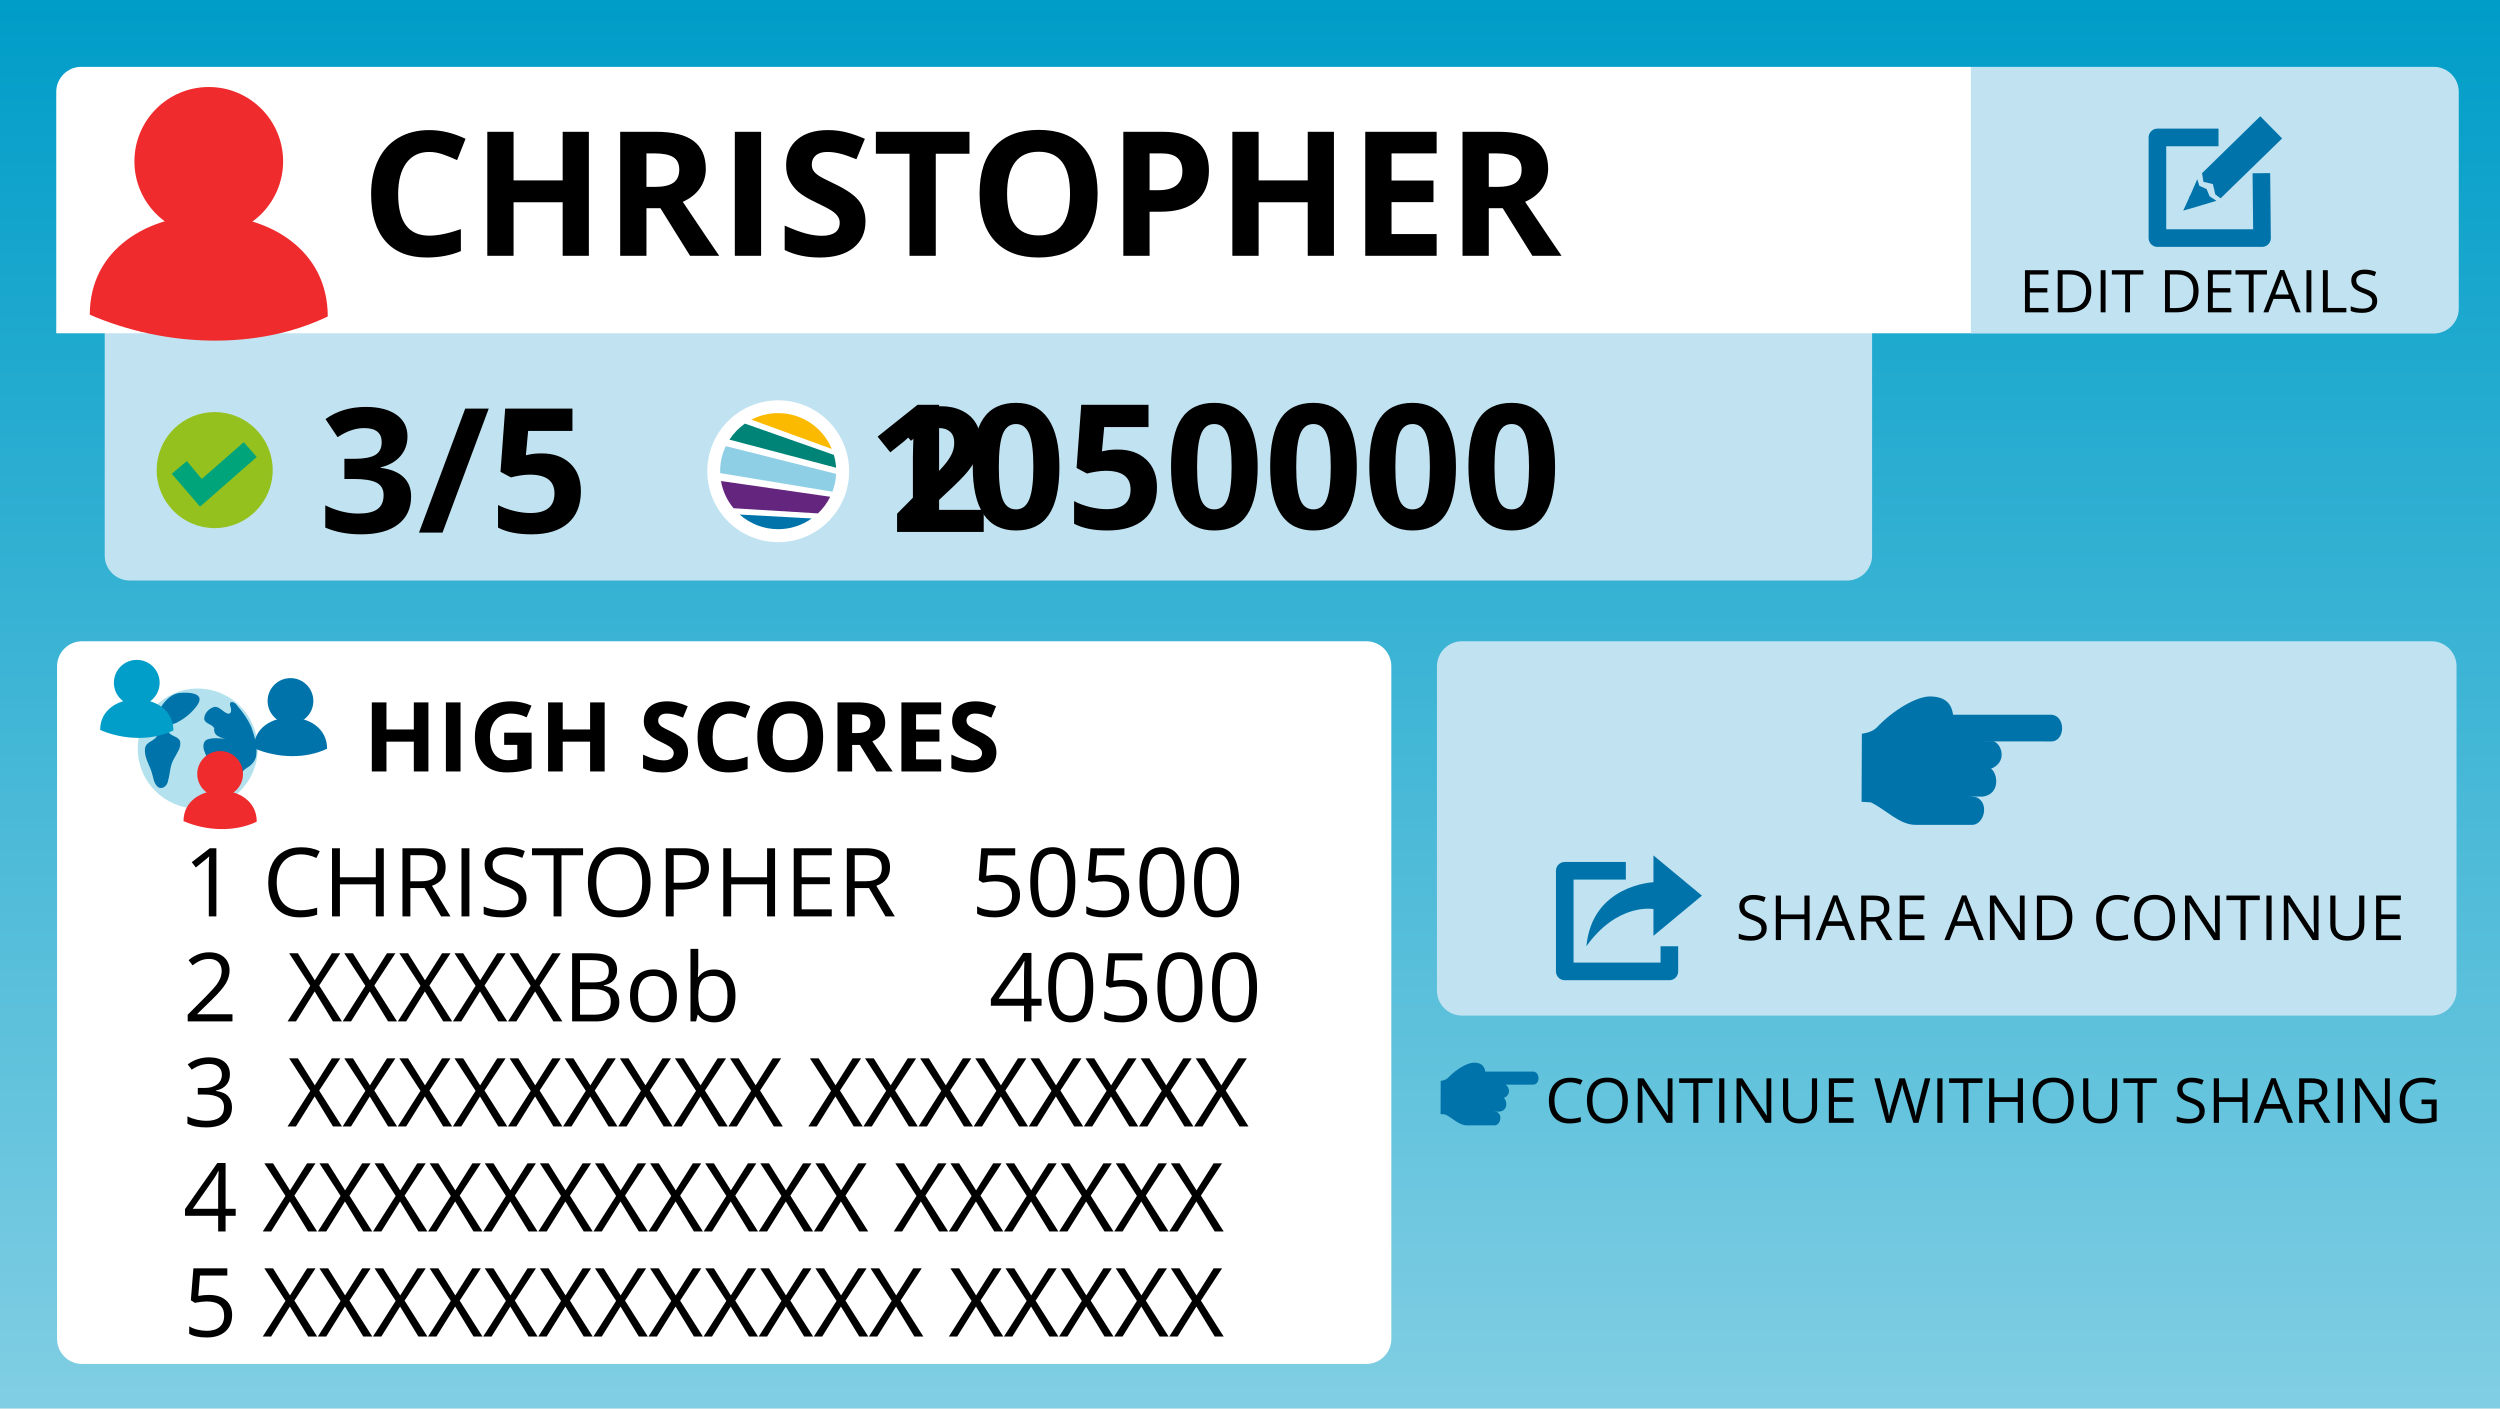
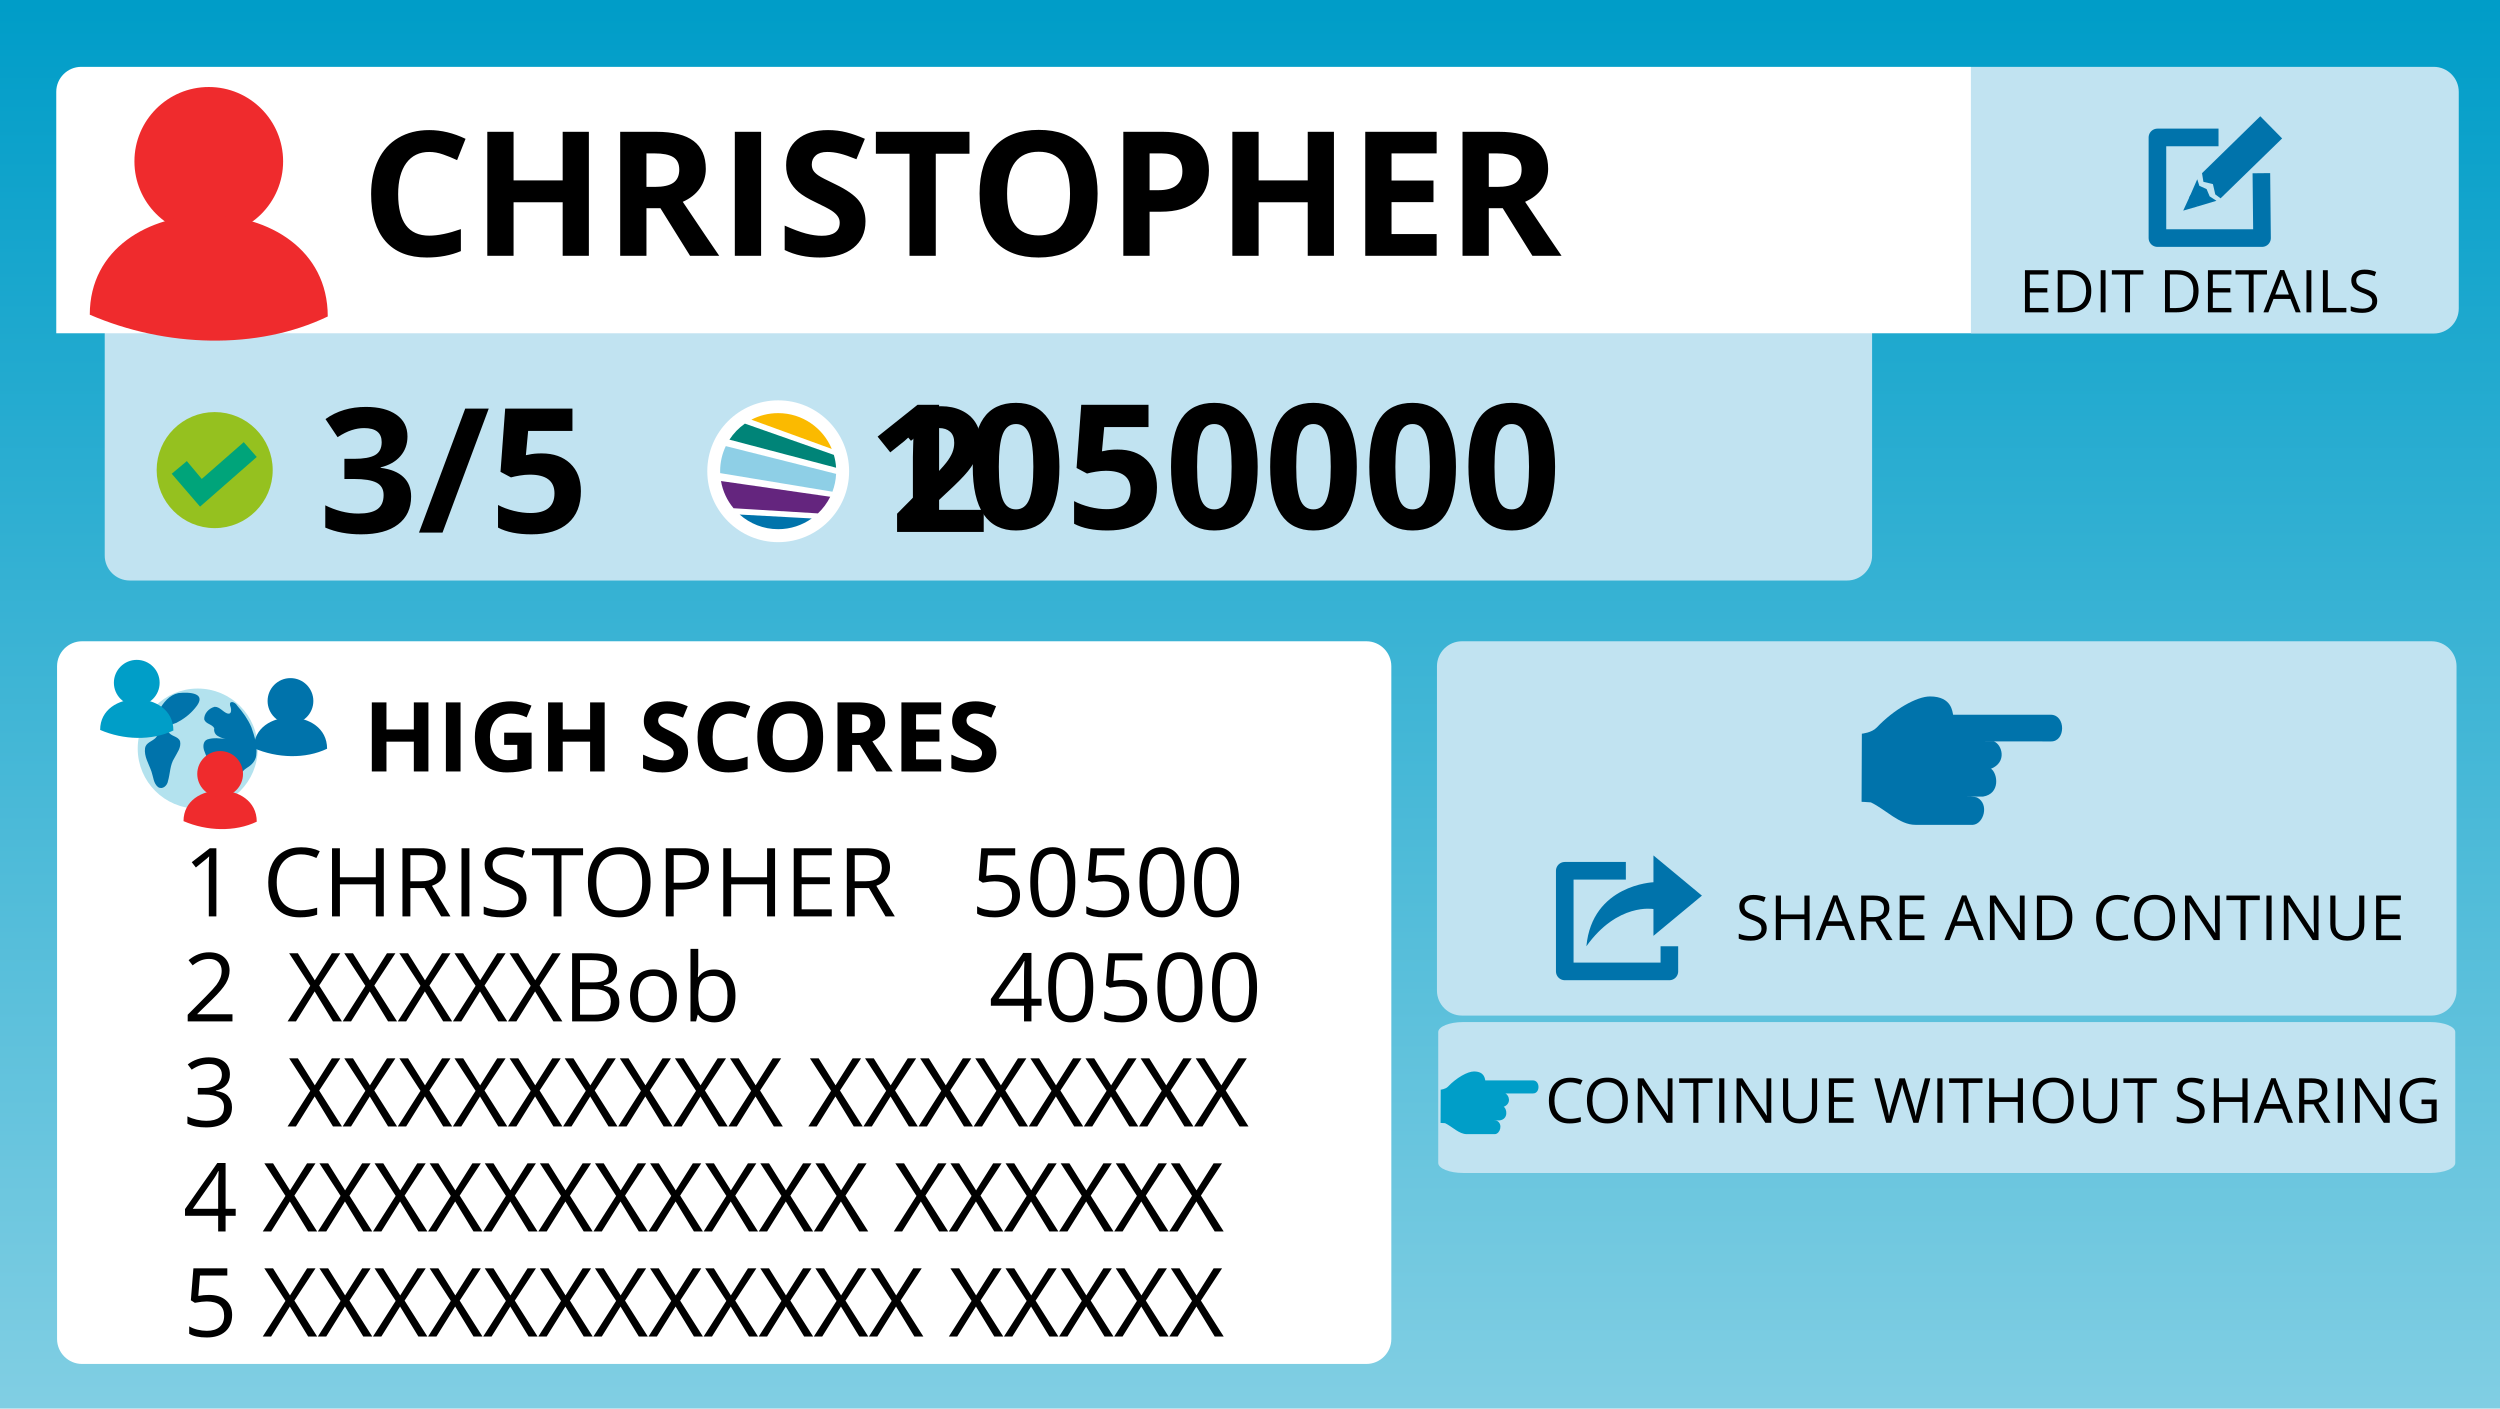
<svg xmlns="http://www.w3.org/2000/svg" xmlns:xlink="http://www.w3.org/1999/xlink" width="568" height="320" id="svg2" version="1.1">
  <defs id="defs4">
    <linearGradient id="linearGradient4004">
      <stop style="stop-color:#c1e3f1;stop-opacity:1;" offset="0" id="stop4006" />
      <stop style="stop-color:#c1e3f1;stop-opacity:0;" offset="1" id="stop4008" />
    </linearGradient>
    <linearGradient id="linearGradient4134">
      <stop style="stop-color:#009ec8;stop-opacity:1;" offset="0" id="stop4136" />
      <stop style="stop-color:#8ecfe6;stop-opacity:1;" offset="1" id="stop4138" />
    </linearGradient>
    <linearGradient id="linearGradient4227">
      <stop id="stop4229" offset="0" style="stop-color:#ffffff;stop-opacity:1;" />
      <stop id="stop4231" offset="1" style="stop-color:#ffffff;stop-opacity:0;" />
    </linearGradient>
    <linearGradient id="linearGradient4235">
      <stop style="stop-color:#ffffff;stop-opacity:1;" offset="0" id="stop4237" />
      <stop style="stop-color:#ffffff;stop-opacity:0;" offset="1" id="stop4239" />
    </linearGradient>
    <linearGradient id="linearGradient4241">
      <stop id="stop4243" offset="0" style="stop-color:#ffffff;stop-opacity:1;" />
      <stop id="stop4245" offset="1" style="stop-color:#8ecfe6;stop-opacity:1;" />
    </linearGradient>
    <linearGradient id="linearGradient4267">
      <stop style="stop-color:#ffffff;stop-opacity:1;" offset="0" id="stop4269" />
      <stop style="stop-color:#f6aa8b;stop-opacity:1;" offset="1" id="stop4271" />
    </linearGradient>
    <linearGradient id="linearGradient4273">
      <stop style="stop-color:#ffffff;stop-opacity:1;" offset="0" id="stop4275" />
      <stop style="stop-color:#00a47a;stop-opacity:1;" offset="1" id="stop4277" />
    </linearGradient>
    <linearGradient xlink:href="#linearGradient4004" id="linearGradient4021" gradientUnits="userSpaceOnUse" x1="284.655" y1="143.194" x2="284.655" y2="188.98" />
    <linearGradient xlink:href="#linearGradient4004" id="linearGradient4034" gradientUnits="userSpaceOnUse" x1="284.655" y1="143.194" x2="284.655" y2="188.98" />
    <linearGradient xlink:href="#linearGradient4004" id="linearGradient4048" gradientUnits="userSpaceOnUse" x1="284.655" y1="143.194" x2="284.655" y2="188.98" />
    <clipPath id="clipPath4275" clipPathUnits="userSpaceOnUse">
      <path id="path4277" d="M 0,320 568,320 568,0 0,0 0,320 Z" />
    </clipPath>
    <clipPath id="clipPath4283" clipPathUnits="userSpaceOnUse">
      <path id="path4285" d="m 0,319.995 568,0 0,-319.99 -568,0 L 0,319.995 Z" />
    </clipPath>
    <clipPath id="clipPath4287" clipPathUnits="userSpaceOnUse">
      <path id="path4289" d="m 0,319.995 568,0 0,-319.99 -568,0 0,319.99 z" />
    </clipPath>
    <linearGradient id="linearGradient4291" spreadMethod="pad" gradientTransform="matrix(-1.4e-5,-319.9902,-319.9902,1.4e-5,283.9995,319.9951)" gradientUnits="userSpaceOnUse" y2="0" x2="1" y1="0" x1="0">
      <stop id="stop4293" offset="0" style="stop-opacity:1;stop-color:#009dc8" />
      <stop id="stop4295" offset="1" style="stop-opacity:1;stop-color:#80cee3" />
    </linearGradient>
    <clipPath id="clipPath4323" clipPathUnits="userSpaceOnUse">
      <path id="path4325" d="m 83.253,285.794 185.954,0 0,-70.713 -185.954,0 0,70.713 z" />
    </clipPath>
    <clipPath id="clipPath4327" clipPathUnits="userSpaceOnUse">
      <path id="path4329" d="m 83.253,285.794 185.954,0 0,-70.713 -185.954,0 0,70.713 z" />
    </clipPath>
    <clipPath id="clipPath4351" clipPathUnits="userSpaceOnUse">
      <path id="path4353" d="m 460.187,257.655 84.672,0 0,-16.156 -84.672,0 0,16.156 z" />
    </clipPath>
    <clipPath id="clipPath4355" clipPathUnits="userSpaceOnUse">
      <path id="path4357" d="m 460.187,257.655 84.672,0 0,-16.156 -84.672,0 0,16.156 z" />
    </clipPath>
    <clipPath id="clipPath4403" clipPathUnits="userSpaceOnUse">
      <path id="path4405" d="m 83.253,238.896 145.969,0 0,-32.313 -145.969,0 0,32.313 z" />
    </clipPath>
    <clipPath id="clipPath4407" clipPathUnits="userSpaceOnUse">
      <path id="path4409" d="m 83.253,238.896 145.969,0 0,-32.313 -145.969,0 0,32.313 z" />
    </clipPath>
    <clipPath id="clipPath4439" clipPathUnits="userSpaceOnUse">
      <path id="path4441" d="m 298.917,239.345 46.187,0 0,-32.313 -46.187,0 0,32.313 z" />
    </clipPath>
    <clipPath id="clipPath4443" clipPathUnits="userSpaceOnUse">
      <path id="path4445" d="m 298.917,239.345 46.187,0 0,-32.313 -46.187,0 0,32.313 z" />
    </clipPath>
    <clipPath id="clipPath4487" clipPathUnits="userSpaceOnUse">
      <path id="path4489" d="m 412.891,239.345 16.218,0 0,-32.313 -16.218,0 0,32.313 z" />
    </clipPath>
    <clipPath id="clipPath4491" clipPathUnits="userSpaceOnUse">
      <path id="path4493" d="m 412.891,239.345 16.218,0 0,-32.313 -16.218,0 0,32.313 z" />
    </clipPath>
    <clipPath id="clipPath4519" clipPathUnits="userSpaceOnUse">
      <path id="path4521" d="m 84.239,168.667 94.199,0 0,-20.195 -94.199,0 0,20.195 z" />
    </clipPath>
    <clipPath id="clipPath4523" clipPathUnits="userSpaceOnUse">
      <path id="path4525" d="m 84.239,168.667 94.199,0 0,-20.195 -94.199,0 0,20.195 z" />
    </clipPath>
    <clipPath id="clipPath4547" clipPathUnits="userSpaceOnUse">
      <path id="path4549" d="m 22.753,127.63 284.867,0 0,-90.176 -284.867,0 0,90.176 z" />
    </clipPath>
    <clipPath id="clipPath4551" clipPathUnits="userSpaceOnUse">
      <path id="path4553" d="m 22.753,127.63 284.867,0 0,-90.176 -284.867,0 0,90.176 z" />
    </clipPath>
    <clipPath id="clipPath4621" clipPathUnits="userSpaceOnUse">
      <path id="path4623" d="m 391.368,135.198 142.959,0 0,-20.195 -142.959,0 0,20.195 z" />
    </clipPath>
    <clipPath id="clipPath4645" clipPathUnits="userSpaceOnUse">
      <path id="path4647" d="m 353.38,92.593 201.187,0 0,-16.156 -201.187,0 0,16.156 z" />
    </clipPath>
    <clipPath id="clipPath4649" clipPathUnits="userSpaceOnUse">
      <path id="path4651" d="m 353.38,92.593 201.187,0 0,-16.156 -201.187,0 0,16.156 z" />
    </clipPath>
  </defs>
  <g id="layer15" style="display:inline" transform="translate(598.007,2.512126)">
    <g style="display:inline" id="g4279" transform="matrix(1,0,0,-1.000031,-598.007,317.4929)">
      <g id="g4281" />
      <g id="g4297">
        <g clip-path="url(#clipPath4283)" id="g4299">
          <g id="g4301">
            <g clip-path="url(#clipPath4287)" id="g4303">
              <g id="g4305">
                <g id="g4307">
                  <path d="m 0,319.995 568,0 0,-319.99 -568,0 0,319.99 z" style="fill:url(#linearGradient4291);stroke:none" id="path4309" />
                </g>
              </g>
            </g>
          </g>
        </g>
      </g>
    </g>
  </g>
  <g id="layer6" style="display:inline" transform="translate(598.007,2.512126)">
    <g id="g4613" transform="matrix(1,0,0,-1.000031,-39.88304,222.5574)" style="display:inline;fill:#c1e3f1">
      <path d="m 0,0 c 0,-3.118 -2.551,-5.669 -5.669,-5.669 l -220.31,0 c -3.118,0 -5.668,2.551 -5.668,5.669 l 0,73.701 c 0,3.118 2.55,5.669 5.668,5.669 l 220.31,0 C -2.551,79.37 0,76.819 0,73.701 L 0,0 Z" style="fill:#c1e3f1;fill-opacity:1;fill-rule:nonzero;stroke:none" id="path4615" />
    </g>
    <g style="display:inline" id="g4633" transform="matrix(1,0,0,-1.000031,-228.6125,195.327)">
      <path d="m 0,0 -13.881,0 0,-22.865 23.768,0 -0.001,5.717" style="fill:none;stroke:#0073ab;stroke-width:4;stroke-linecap:butt;stroke-linejoin:round;stroke-miterlimit:4;stroke-dasharray:none;stroke-opacity:1" id="path4635" />
    </g>
    <g id="g4637" transform="matrix(1,0,0,-1.000031,-237.5793,212.476)" style="display:inline;fill:#0073ab">
      <path d="m 0,0 c 1.312,13.996 15.234,14.543 15.234,14.543 l 0,6.091 11.018,-9.136 -11.018,-9.136 0,6.091 C 15.236,8.453 7.084,9.938 0,0" style="fill:#0073ab;fill-opacity:1;fill-rule:nonzero;stroke:none" id="path4639" />
    </g>
    <g id="g4669" transform="matrix(1,0,0,-1.000031,-174.9953,164.1854)" style="display:inline;fill:#0073ab">
      <path d="m 0,0 c 0,0 2.254,0.206 3.4,1.422 3.807,4.035 9.061,7.057 12.104,7.044 5.027,-0.018 5.045,-3.608 5.236,-4.154 l 22.194,0 c 3.455,-0.063 3.386,-6.148 0,-6.072 -4.45,0 -12.305,0.043 -16.793,0 l 3.875,0 c 1.798,-0.652 3.109,-4.728 -0.746,-6.234 -0.727,-0.01 -2.387,0 -3.157,0 l 3.285,0 c 1.446,-1.051 2.141,-5.649 -1.875,-6.297 -0.179,-0.007 -3.638,0.02 -4,0 0.207,-0.008 2.19,0.033 2.692,-0.222 2.814,-1.526 1.443,-5.99 -0.961,-6.192 l -13.094,0 c -3.635,0 -6.695,3.464 -10.117,5.103 -0.848,0.076 -2.105,0.129 -2.105,0.129 L 0,0 Z" style="fill:#0073ab;fill-opacity:1;fill-rule:nonzero;stroke:none" id="path4671" />
    </g>
-     <text id="text5600" y="211.066" x="-203.7" style="font-style:normal;font-variant:normal;font-weight:normal;font-stretch:normal;font-size:14.151px;line-height:110%;font-family:'Open Sans';-inkscape-font-specification:'Open Sans';text-align:start;writing-mode:lr-tb;text-anchor:start;display:inline;opacity:1;fill:#000000;fill-opacity:1;fill-rule:nonzero;stroke:none;stroke-width:1.8;stroke-linecap:round;stroke-linejoin:round;stroke-miterlimit:4;stroke-dasharray:none;stroke-dashoffset:0;stroke-opacity:1" xml:space="preserve">
+     <text id="shareAndContinue" y="211.066" x="-203.7" style="font-style:normal;font-variant:normal;font-weight:normal;font-stretch:normal;font-size:14.151px;line-height:110%;font-family:'Open Sans';-inkscape-font-specification:'Open Sans';text-align:start;writing-mode:lr-tb;text-anchor:start;display:inline;opacity:1;fill:#000000;fill-opacity:1;fill-rule:nonzero;stroke:none;stroke-width:1.8;stroke-linecap:round;stroke-linejoin:round;stroke-miterlimit:4;stroke-dasharray:none;stroke-dashoffset:0;stroke-opacity:1" xml:space="preserve">
      <tspan y="211.066" x="-203.7" id="tspan5602">SHARE AND CONTINUE</tspan>
    </text>
  </g>
  <g id="layer7" style="display:inline" transform="translate(598.007,2.512126)">
-     <g id="g4673" transform="matrix(1,0,0,-1.000031,-270.6789,243.058)" style="display:inline;fill:#0073ab">
-       <path d="m 0,0 c 0,0 1.102,0.101 1.66,0.694 1.86,1.97 4.424,3.446 5.91,3.44 2.455,-0.009 2.465,-1.762 2.557,-2.029 l 10.838,0 c 1.687,-0.031 1.654,-3.001 0,-2.964 -2.174,0 -6.008,0.02 -8.199,0 l 1.89,0 c 0.879,-0.319 1.52,-2.309 -0.363,-3.044 -0.355,-0.005 -1.166,0 -1.541,0 l 1.603,0 c 0.706,-0.514 1.045,-2.758 -0.916,-3.076 -0.087,-0.002 -1.775,0.01 -1.953,0 0.102,-0.003 1.071,0.017 1.315,-0.108 1.375,-0.745 0.705,-2.925 -0.469,-3.023 l -6.395,0 c -1.773,0 -3.269,1.691 -4.939,2.492 -0.414,0.036 -1.027,0.062 -1.027,0.062 L 0,0 Z" style="fill:#0073ab;fill-opacity:1;fill-rule:nonzero;stroke:none" id="path4675" />
-     </g>
-     <g style="display:inline;fill:none" transform="matrix(1,0,0,-0.4031704,-41.0366,261.7012)" id="g5590">
-       <path id="path5592" style="fill:none;fill-opacity:1;fill-rule:nonzero;stroke:none" d="m 0,0 c 0,-3.118 -2.551,-5.669 -5.669,-5.669 l -220.31,0 c -3.118,0 -5.668,2.551 -5.668,5.669 l 0,73.701 c 0,3.118 2.55,5.669 5.668,5.669 l 220.31,0 C -2.551,79.37 0,76.819 0,73.701 L 0,0 Z" />
-     </g>
-     <text xml:space="preserve" style="font-style:normal;font-variant:normal;font-weight:normal;font-stretch:normal;font-size:14.151px;line-height:110%;font-family:'Open Sans';-inkscape-font-specification:'Open Sans';text-align:start;writing-mode:lr-tb;text-anchor:start;opacity:1;fill:#000000;fill-opacity:1;fill-rule:nonzero;stroke:none;stroke-width:1.8;stroke-linecap:round;stroke-linejoin:round;stroke-miterlimit:4;stroke-dasharray:none;stroke-dashoffset:0;stroke-opacity:1" x="-246.959" y="252.594" id="text5596">
+     <g style="display:inline;fill:#c1e3f1" transform="matrix(0.9975101,0,0,-0.4031704,-40.17143,261.7012)" id="g5590">
+       <path id="path5592" style="fill:#c1e3f1;fill-opacity:1;fill-rule:nonzero;stroke:none" d="m 0,0 c 0,-3.118 -2.551,-5.669 -5.669,-5.669 l -220.31,0 c -3.118,0 -5.668,2.551 -5.668,5.669 l 0,73.701 c 0,3.118 2.55,5.669 5.668,5.669 l 220.31,0 C -2.551,79.37 0,76.819 0,73.701 L 0,0 Z" />
+     </g>
+     <g id="g4673" transform="matrix(1,0,0,-1.000031,-270.6789,245.058)" style="display:inline;fill:#009ec8">
+       <path d="m 0,0 c 0,0 1.102,0.101 1.66,0.694 1.86,1.97 4.424,3.446 5.91,3.44 2.455,-0.009 2.465,-1.762 2.557,-2.029 l 10.838,0 c 1.687,-0.031 1.654,-3.001 0,-2.964 -2.174,0 -6.008,0.02 -8.199,0 l 1.89,0 c 0.879,-0.319 1.52,-2.309 -0.363,-3.044 -0.355,-0.005 -1.166,0 -1.541,0 l 1.603,0 c 0.706,-0.514 1.045,-2.758 -0.916,-3.076 -0.087,-0.002 -1.775,0.01 -1.953,0 0.102,-0.003 1.071,0.017 1.315,-0.108 1.375,-0.745 0.705,-2.925 -0.469,-3.023 l -6.395,0 c -1.773,0 -3.269,1.691 -4.939,2.492 -0.414,0.036 -1.027,0.062 -1.027,0.062 L 0,0 Z" style="fill:#009ec8;fill-opacity:1;fill-rule:nonzero;stroke:none" id="path4675" />
+     </g>
+     <text xml:space="preserve" style="font-style:normal;font-variant:normal;font-weight:normal;font-stretch:normal;font-size:14.151px;line-height:110%;font-family:'Open Sans';-inkscape-font-specification:'Open Sans';text-align:start;writing-mode:lr-tb;text-anchor:start;display:inline;opacity:1;fill:#000000;fill-opacity:1;fill-rule:nonzero;stroke:none;stroke-width:1.8;stroke-linecap:round;stroke-linejoin:round;stroke-miterlimit:4;stroke-dasharray:none;stroke-dashoffset:0;stroke-opacity:1;" x="-246.959" y="252.594" id="text5596">
      <tspan id="tspan5598" x="-246.959" y="252.594">CONTINUE WITHOUT SHARING</tspan>
    </text>
  </g>
  <g id="layer4" style="display:inline" transform="translate(598.007,2.512126)">
    <g style="display:inline" id="g4511" transform="matrix(1,0,0,-1.000031,-281.8986,301.7082)">
      <path d="m 0,0 c 0,-3.118 -2.551,-5.669 -5.669,-5.669 l -291.806,0 c -3.118,0 -5.67,2.551 -5.67,5.669 l 0,152.85 c 0,3.118 2.552,5.669 5.67,5.669 l 291.806,0 C -2.551,158.519 0,155.968 0,152.85 L 0,0 Z" style="fill:#ffffff;fill-opacity:1;fill-rule:nonzero;stroke:none" id="path4513" />
    </g>
    <g style="display:inline" id="g4577" transform="matrix(1,0,0,-1.000031,-539.4484,167.5604)">
      <path d="m 0,0 c 0,-7.531 -6.104,-13.637 -13.636,-13.637 -7.531,0 -13.635,6.106 -13.635,13.637 0,7.531 6.104,13.635 13.635,13.635 C -6.104,13.635 0,7.531 0,0" style="fill:#b3e2ee;fill-opacity:1;fill-rule:nonzero;stroke:none" id="path4579" />
    </g>
    <g id="g4581" transform="matrix(1,0,0,-1.000031,-557.4806,154.9555)" style="display:inline;fill:#0073ab">
      <path d="m 0,0 c -2.041,-0.409 -3.449,-2.188 -4.395,-3.926 -0.619,-0.985 -0.814,-2.184 -0.519,-3.311 0.213,-0.986 0.526,-2.225 -0.32,-3.012 -0.776,-0.74 -2.127,-1.022 -2.333,-2.236 -0.281,-1.908 0.868,-3.613 1.456,-5.348 0.422,-1.186 0.44,-2.675 1.49,-3.521 1.023,-0.681 2.12,0.359 2.265,1.385 0.505,1.724 0.431,3.627 1.432,5.185 0.604,1.185 1.625,2.414 1.309,3.828 -0.426,1.232 -2.205,1.075 -2.68,2.253 -0.258,1.105 0.968,1.704 1.846,1.939 1.611,0.842 3.006,1.842 4.262,3.378 C 6.779,0.059 2.504,0.28 0,0" style="fill:#0073ab;fill-opacity:1;fill-rule:nonzero;stroke:none" id="path4583" />
    </g>
    <g id="g4585" transform="matrix(1,0,0,-1.000031,-549.3185,158.0952)" style="display:inline;fill:#0073ab">
      <path d="m 0,0 c -1.229,-0.336 -2.344,-1.501 -2.293,-2.826 0.317,-1.077 1.796,-1.069 2.281,-2.018 -0.151,-0.79 0.244,-1.55 1.005,-1.874 0.458,-0.307 1.557,-0.612 1.728,-0.594 -1.416,0.171 -2.912,0.372 -4.298,-0.078 -1.005,-0.388 -1.033,-1.688 -0.718,-2.556 0.318,-0.866 0.647,-1.752 1.162,-2.521 0.729,-0.904 2.064,-1.449 2.195,-2.734 -0.023,-1.457 -1.529,-2.383 -1.636,-3.812 0.146,-0.987 1.361,-1.33 2.207,-1.053 1.091,0.274 2.172,0.837 2.715,1.871 0.964,1.506 1.494,3.422 3.121,4.386 1.021,0.607 1.913,1.554 2.06,2.783 C 9.808,-8.84 9.162,-6.654 8.423,-4.617 7.642,-2.797 6.5,-1.196 5.176,0.312 4.715,1.151 3.297,1.57 3.592,0.283 3.907,-0.41 4.07,-1.9 2.862,-1.455 1.898,-1.062 1.225,0.023 0.113,0.021 L 0,0 Z" style="fill:#0073ab;fill-opacity:1;fill-rule:nonzero;stroke:none" id="path4587" />
    </g>
    <g style="display:inline" id="g4589" transform="matrix(1,0,0,-1.000031,-575.2541,163.3279)">
      <path d="M 0,0 C 5.295,-2.293 11.711,-2.498 16.64,-0.126 16.64,9.307 0,9.305 0,0" style="fill:#009ec8;fill-opacity:1;fill-rule:nonzero;stroke:none" id="path4591" />
    </g>
    <g style="display:inline" id="g4593" transform="matrix(1,0,0,-1.000031,-561.7365,152.6077)">
      <path d="m 0,0 c 0.002,-2.872 -2.325,-5.199 -5.195,-5.199 -2.871,-0.001 -5.2,2.323 -5.201,5.195 l 0,0.004 c 0,2.871 2.328,5.197 5.199,5.197 C -2.326,5.197 0,2.871 0,0" style="fill:#009ec8;fill-opacity:1;fill-rule:nonzero;stroke:none" id="path4595" />
    </g>
    <g id="g4597" transform="matrix(1,0,0,-1.000031,-540.3312,167.4725)" style="display:inline;fill:#0073ab">
      <path d="M 0,0 C 5.294,-2.291 11.711,-2.496 16.64,-0.125 16.64,9.308 0,9.306 0,0" style="fill:#0073ab;fill-opacity:1;fill-rule:nonzero;stroke:none" id="path4599" />
    </g>
    <g id="g4601" transform="matrix(1,0,0,-1.000031,-526.8136,156.7505)" style="display:inline;fill:#0073ab">
      <path d="m 0,0 c 0.002,-2.872 -2.324,-5.199 -5.195,-5.2 -2.871,-0.003 -5.2,2.323 -5.201,5.195 l 0,0.005 c 0,2.87 2.328,5.197 5.199,5.197 C -2.326,5.197 0,2.87 0,0" style="fill:#0073ab;fill-opacity:1;fill-rule:nonzero;stroke:none" id="path4603" />
    </g>
    <g style="display:inline" id="g4605" transform="matrix(1,0,0,-1.000031,-556.3127,184.0472)">
      <path d="M 0,0 C 5.293,-2.291 11.71,-2.497 16.64,-0.125 16.64,9.307 0,9.307 0,0" style="fill:#ef2b2d;fill-opacity:1;fill-rule:nonzero;stroke:none" id="path4607" />
    </g>
    <g style="display:inline" id="g4609" transform="matrix(1,0,0,-1.000031,-542.7951,173.3262)">
      <path d="m 0,0 c 0.002,-2.87 -2.325,-5.199 -5.195,-5.199 -2.871,-0.002 -5.2,2.325 -5.201,5.194 l 0,0.005 c 0,2.871 2.328,5.199 5.199,5.199 C -2.327,5.199 0,2.871 0,0" style="fill:#ef2b2d;fill-opacity:1;fill-rule:nonzero;stroke:none" id="path4611" />
    </g>
    <text xml:space="preserve" style="font-style:normal;font-variant:normal;font-weight:normal;font-stretch:normal;font-size:21.694px;line-height:110%;font-family:'Open Sans';-inkscape-font-specification:'Open Sans';text-align:start;writing-mode:lr-tb;text-anchor:start;display:inline;fill:#000000;fill-opacity:1;fill-rule:nonzero;stroke:none" x="-556.425" y="205.692" id="RankingText">
      <tspan x="-556.425" y="205.692" style="font-style:normal;font-variant:normal;font-weight:normal;font-stretch:normal;font-family:'Open Sans';-inkscape-font-specification:'Open Sans';text-align:start;text-anchor:start;fill:#000000" id="tspan4348">1 CHRISTOPHER   50500</tspan>
      <tspan x="-556.425" y="229.555" style="font-style:normal;font-variant:normal;font-weight:normal;font-stretch:normal;font-family:'Open Sans';-inkscape-font-specification:'Open Sans';text-align:start;text-anchor:start;fill:#000000" id="tspan5630">2  XXXXXBob          40500</tspan>
      <tspan x="-556.425" y="253.419" style="font-style:normal;font-variant:normal;font-weight:normal;font-stretch:normal;font-family:'Open Sans';-inkscape-font-specification:'Open Sans';text-align:start;text-anchor:start;fill:#000000" id="tspan4379">3  XXXXXXXXX XXXXXXXX</tspan>
      <tspan x="-556.425" y="277.282" style="font-style:normal;font-variant:normal;font-weight:normal;font-stretch:normal;font-family:'Open Sans';-inkscape-font-specification:'Open Sans';text-align:start;text-anchor:start;fill:#000000" id="tspan5632">4 XXXXXXXXXXX XXXXXX</tspan>
      <tspan x="-556.425" y="301.145" style="font-style:normal;font-variant:normal;font-weight:normal;font-stretch:normal;font-family:'Open Sans';-inkscape-font-specification:'Open Sans';text-align:start;text-anchor:start;fill:#000000" id="tspan5634">5 XXXXXXXXXXXX XXXXX</tspan>
    </text>
-     <text xml:space="preserve" style="font-style:normal;font-variant:normal;font-weight:bold;font-stretch:normal;font-size:22px;line-height:110%;font-family:'Open Sans';-inkscape-font-specification:'Open Sans Bold';text-align:start;writing-mode:lr-tb;text-anchor:start;opacity:1;fill:#000000;fill-opacity:1;fill-rule:nonzero;stroke:none;stroke-width:1.8;stroke-linecap:round;stroke-linejoin:round;stroke-miterlimit:4;stroke-dasharray:none;stroke-dashoffset:0;stroke-opacity:1" x="-515.514" y="172.768" id="text5636">
+     <text xml:space="preserve" style="font-style:normal;font-variant:normal;font-weight:bold;font-stretch:normal;font-size:22px;line-height:110%;font-family:'Open Sans';-inkscape-font-specification:'Open Sans Bold';text-align:start;writing-mode:lr-tb;text-anchor:start;opacity:1;fill:#000000;fill-opacity:1;fill-rule:nonzero;stroke:none;stroke-width:1.8;stroke-linecap:round;stroke-linejoin:round;stroke-miterlimit:4;stroke-dasharray:none;stroke-dashoffset:0;stroke-opacity:1" x="-515.514" y="172.768" id="highScoresText">
      <tspan id="tspan5638" x="-515.514" y="172.768">HIGH SCORES</tspan>
    </text>
  </g>
  <g id="layer3" style="display:inline" transform="translate(598.007,2.512126)">
    <g id="g4311" transform="matrix(1,0,0,-1.000031,-45.04614,12.67575)" style="display:inline;fill:#c1e3f1">
      <path d="m 0,0 -105.156,0 0,-60.587 105.156,0 c 3.118,0 5.669,2.551 5.669,5.669 l 0,49.249 C 5.669,-2.551 3.118,0 0,0" style="fill:#c1e3f1;fill-opacity:1;fill-rule:nonzero;stroke:none" id="path4313-5" />
    </g>
    <g style="display:inline" id="g4375" transform="matrix(1,0,0,-1.000031,-93.95824,28.71354)">
      <path d="m 0,0 -13.882,0 0,-22.865 23.768,0 -0.151,14.742" style="fill:none;stroke:#0073ab;stroke-width:4;stroke-linecap:butt;stroke-linejoin:round;stroke-miterlimit:4;stroke-dasharray:none;stroke-opacity:1" id="path4377" />
    </g>
    <g id="g4379" transform="matrix(1,0,0,-1.000031,-84.46994,23.89989)" style="display:inline;fill:#0073ab">
      <path d="m 0,0 -13.238,-12.937 0.318,-1.962 2.158,-0.516 0.532,-2.335 1.204,-0.903 L 4.963,-5.039 0,0 Z" style="fill:#0073ab;fill-opacity:1;fill-rule:nonzero;stroke:none" id="path4381" />
    </g>
    <g id="g4383" transform="matrix(1,0,0,-1.000031,-98.79314,38.21573)" style="display:inline;fill:#0073ab">
      <path d="M 0,0 -1.808,-4.148 0.106,-6.17 4.36,-4.893 2.819,-3.883 2.127,-2.233 0.479,-1.489 0,0 Z" style="fill:#0073ab;fill-opacity:1;fill-rule:nonzero;stroke:none" id="path4385" />
    </g>
    <g id="g4387" transform="matrix(1,0,0,-1.000031,-100.3351,41.75494)" style="display:inline;fill:#0073ab">
      <path d="M 0,0 -1.648,-3.588 1.648,-2.631 0,0 Z" style="fill:#0073ab;fill-opacity:1;fill-rule:nonzero;stroke:none" id="path4389" />
    </g>
    <text xml:space="preserve" style="font-style:normal;font-variant:normal;font-weight:normal;font-stretch:normal;font-size:13.386px;line-height:110%;font-family:'Open Sans';-inkscape-font-specification:'Open Sans';text-align:start;writing-mode:lr-tb;text-anchor:start;opacity:1;fill:#000000;fill-opacity:1;fill-rule:nonzero;stroke:none;stroke-width:1.8;stroke-linecap:round;stroke-linejoin:round;stroke-miterlimit:4;stroke-dasharray:none;stroke-dashoffset:0;stroke-opacity:1" x="-139.249" y="68.445" id="text5586">
      <tspan id="tspan5588" x="-139.249" y="68.445">EDIT DETAILS</tspan>
    </text>
    <g style="display:inline;fill:#c1e3f1" transform="matrix(0,1,1.000031,0,-524.6361,177.9532)" id="g5606">
      <path id="path5608" style="fill:#c1e3f1;fill-opacity:1;fill-rule:nonzero;stroke:none" d="m -54.243,351.958 -50.913,0 0,-401.534 50.913,0 c 3.118,0 5.669,2.551 5.669,5.669 l 0,390.196 c 0,3.118 -2.551,5.669 -5.669,5.669" />
    </g>
    <circle style="opacity:1;fill:#ffffff;fill-opacity:1;fill-rule:nonzero;stroke:none;stroke-width:1.8;stroke-linecap:round;stroke-linejoin:round;stroke-miterlimit:4;stroke-dasharray:none;stroke-dashoffset:0;stroke-opacity:1" id="path5612" cx="-421.2" cy="104.557" r="16.11" />
  </g>
  <g id="layer1" style="display:inline" transform="translate(598.007,2.512126)">
    <path id="path4317" d="m -150.202,73.202 0,-60.526 -429.354,0 c -3.118,0 -5.669,2.551 -5.669,5.669 l 0,54.857" style="fill:#ffffff;fill-opacity:1;fill-rule:nonzero;stroke:none" />
    <text xml:space="preserve" style="font-style:normal;font-variant:normal;font-weight:bold;font-stretch:normal;font-size:39.459px;line-height:110%;font-family:'Open Sans';-inkscape-font-specification:'Open Sans Bold';text-align:start;writing-mode:lr-tb;text-anchor:start;display:inline;fill:#000000;fill-opacity:1;fill-rule:nonzero;stroke:none" x="-515.984" y="55.607" id="NameFieldText">
      <tspan id="tspan3285" x="-515.984" y="55.607" style="fill:#000000">CHRISTOPHER</tspan>
    </text>
  </g>
  <g id="layer14" style="display:inline" transform="translate(598.007,2.512126)">
    <text id="ScoreText" y="117.626" x="-192.028" style="font-style:normal;font-variant:normal;font-weight:bold;font-stretch:normal;font-size:39.459px;line-height:110%;font-family:'Open Sans';-inkscape-font-specification:'Open Sans Bold';text-align:end;writing-mode:lr-tb;text-anchor:end;display:inline;fill:#000000;fill-opacity:1;fill-rule:nonzero;stroke:none" xml:space="preserve">
      <tspan style="text-align:end;text-anchor:end;fill:#000000" y="117.626" x="-192.028" id="tspan3303">1050000</tspan>
    </text>
    <flowRoot xml:space="preserve" id="flowRoot4239" style="font-style:normal;font-variant:normal;font-weight:normal;font-stretch:normal;font-size:20px;line-height:110%;font-family:'Open Sans';-inkscape-font-specification:'Open Sans';text-align:end;writing-mode:lr-tb;text-anchor:end;fill:#0073ab;fill-opacity:0.686;fill-rule:nonzero;stroke:#000000;stroke-width:2.477;stroke-linecap:round;stroke-linejoin:round;stroke-miterlimit:4;stroke-dasharray:none;stroke-dashoffset:0;stroke-opacity:1">
      <flowRegion id="flowRegion4241">
        <rect id="rect4243" width="44.549" height="38.98" x="70.006" y="164.078" />
      </flowRegion>
      <flowPara id="flowPara4245" />
    </flowRoot>
  </g>
  <g id="layer9" transform="translate(598.007,2.512126)">
    <text id="NumCorrectText" y="118.501" x="-525.6" style="font-style:normal;font-variant:normal;font-weight:bold;font-stretch:normal;font-size:39.459px;line-height:110%;font-family:'Open Sans';-inkscape-font-specification:'Open Sans Bold';text-align:start;writing-mode:lr-tb;text-anchor:start;display:inline;fill:#000000;fill-opacity:1;fill-rule:nonzero;stroke:none" xml:space="preserve">
      <tspan style="fill:#000000" y="118.501" x="-525.6" id="tspan3289">3/5</tspan>
    </text>
    <g id="g4427" transform="matrix(1,0,0,-1.000031,-536.0486,104.2951)">
      <path d="m 0,0 c 0,-7.28 -5.902,-13.184 -13.184,-13.184 -7.281,0 -13.183,5.904 -13.183,13.184 0,7.281 5.902,13.184 13.183,13.184 C -5.902,13.184 0,7.281 0,0" style="fill:#95c11f;fill-opacity:1;fill-rule:nonzero;stroke:none" id="path4429" />
    </g>
    <g id="g4431" transform="matrix(1,0,0,-1.000031,-542.6248,97.94438)">
      <path d="m 0,0 -9.544,-8.358 -3.387,4.053 -3.441,-2.876 6.439,-7.473 L 2.953,-3.37 0,0 Z" style="fill:#00a47a;fill-opacity:1;fill-rule:nonzero;stroke:none" id="path4433" />
    </g>
  </g>
  <g id="layer10" transform="translate(598.007,2.512126)">
    <text xml:space="preserve" style="font-style:normal;font-variant:normal;font-weight:bold;font-stretch:normal;font-size:39.459px;line-height:110%;font-family:'Open Sans';-inkscape-font-specification:'Open Sans Bold';text-align:start;writing-mode:lr-tb;text-anchor:start;display:inline;fill:#000000;fill-opacity:1;fill-rule:nonzero;stroke:none" x="-395.77" y="118.342" id="NumDobesText">
      <tspan id="tspan4192" x="-395.77" y="118.342" style="fill:#000000">2</tspan>
    </text>
    <g id="g4463" transform="matrix(1,0,0,-1.000031,-421.2092,91.35008)">
      <path d="M 0,0 C -2.196,0 -4.265,-0.539 -6.085,-1.488 L 12.181,-8.134 C 10.198,-3.358 5.491,0 0,0" style="fill:#fbba00;fill-opacity:1;fill-rule:nonzero;stroke:none" id="path4465" />
    </g>
    <g id="g4467" transform="matrix(1,0,0,-1.000031,-428.7668,93.73295)">
      <path d="m 0,0 c -1.393,-0.977 -2.588,-2.216 -3.514,-3.646 l 24.231,-6.377 c -0.059,1.007 -0.232,1.983 -0.504,2.917 L 0,0 Z" style="fill:#008478;fill-opacity:1;fill-rule:nonzero;stroke:none" id="path4469" />
    </g>
    <g id="g4471" transform="matrix(1,0,0,-1.000031,-434.3928,104.534)">
      <path d="m 0,0 c 0,-0.149 0.007,-0.299 0.011,-0.447 l 25.503,-4.222 c 0.48,1.269 0.772,2.629 0.838,4.05 L 1.288,5.688 C 0.462,3.967 0,2.037 0,0" style="fill:#8ecfe6;fill-opacity:1;fill-rule:nonzero;stroke:none" id="path4473" />
    </g>
    <g id="g4475" transform="matrix(1,0,0,-1.000031,-431.3469,112.96)">
      <path d="m 0,0 19.17,-1.172 c 1.144,1.077 2.098,2.356 2.799,3.781 L -2.852,6.18 C -2.452,3.855 -1.447,1.737 0,0" style="fill:#64257e;fill-opacity:1;fill-rule:nonzero;stroke:none" id="path4477" />
    </g>
    <g id="g4479" transform="matrix(1,0,0,-1.000031,-421.2092,117.718)">
      <path d="M 0,0 C 2.845,0 5.478,0.904 7.633,2.438 L -8.749,3.326 C -6.421,1.258 -3.358,0 0,0" style="fill:#0073ab;fill-opacity:1;fill-rule:nonzero;stroke:none" id="path4481" />
    </g>
  </g>
  <g id="layer11" transform="translate(598.007,2.512126)">
    <g id="g4391" transform="matrix(1,0,0,-1.000031,-533.6828,34.14791)">
      <path d="m 0,0 c 0.003,-9.33 -7.556,-16.895 -16.885,-16.898 -9.329,-0.004 -16.894,7.555 -16.898,16.884 l 0,0.014 c 0,9.328 7.563,16.891 16.891,16.891 C -7.563,16.891 0,9.328 0,0" style="fill:#ef2b2d;fill-opacity:1;fill-rule:nonzero;stroke:none" id="path4393" />
    </g>
    <g id="g4395" transform="matrix(1,0,0,-1.000031,-577.6095,68.9849)">
      <path d="M 0,0 C 17.204,-7.449 38.053,-8.115 54.07,-0.408 54.07,30.242 0,30.238 0,0" style="fill:#ef2b2d;fill-opacity:1;fill-rule:nonzero;stroke:none" id="path4397" />
    </g>
  </g>
</svg>
